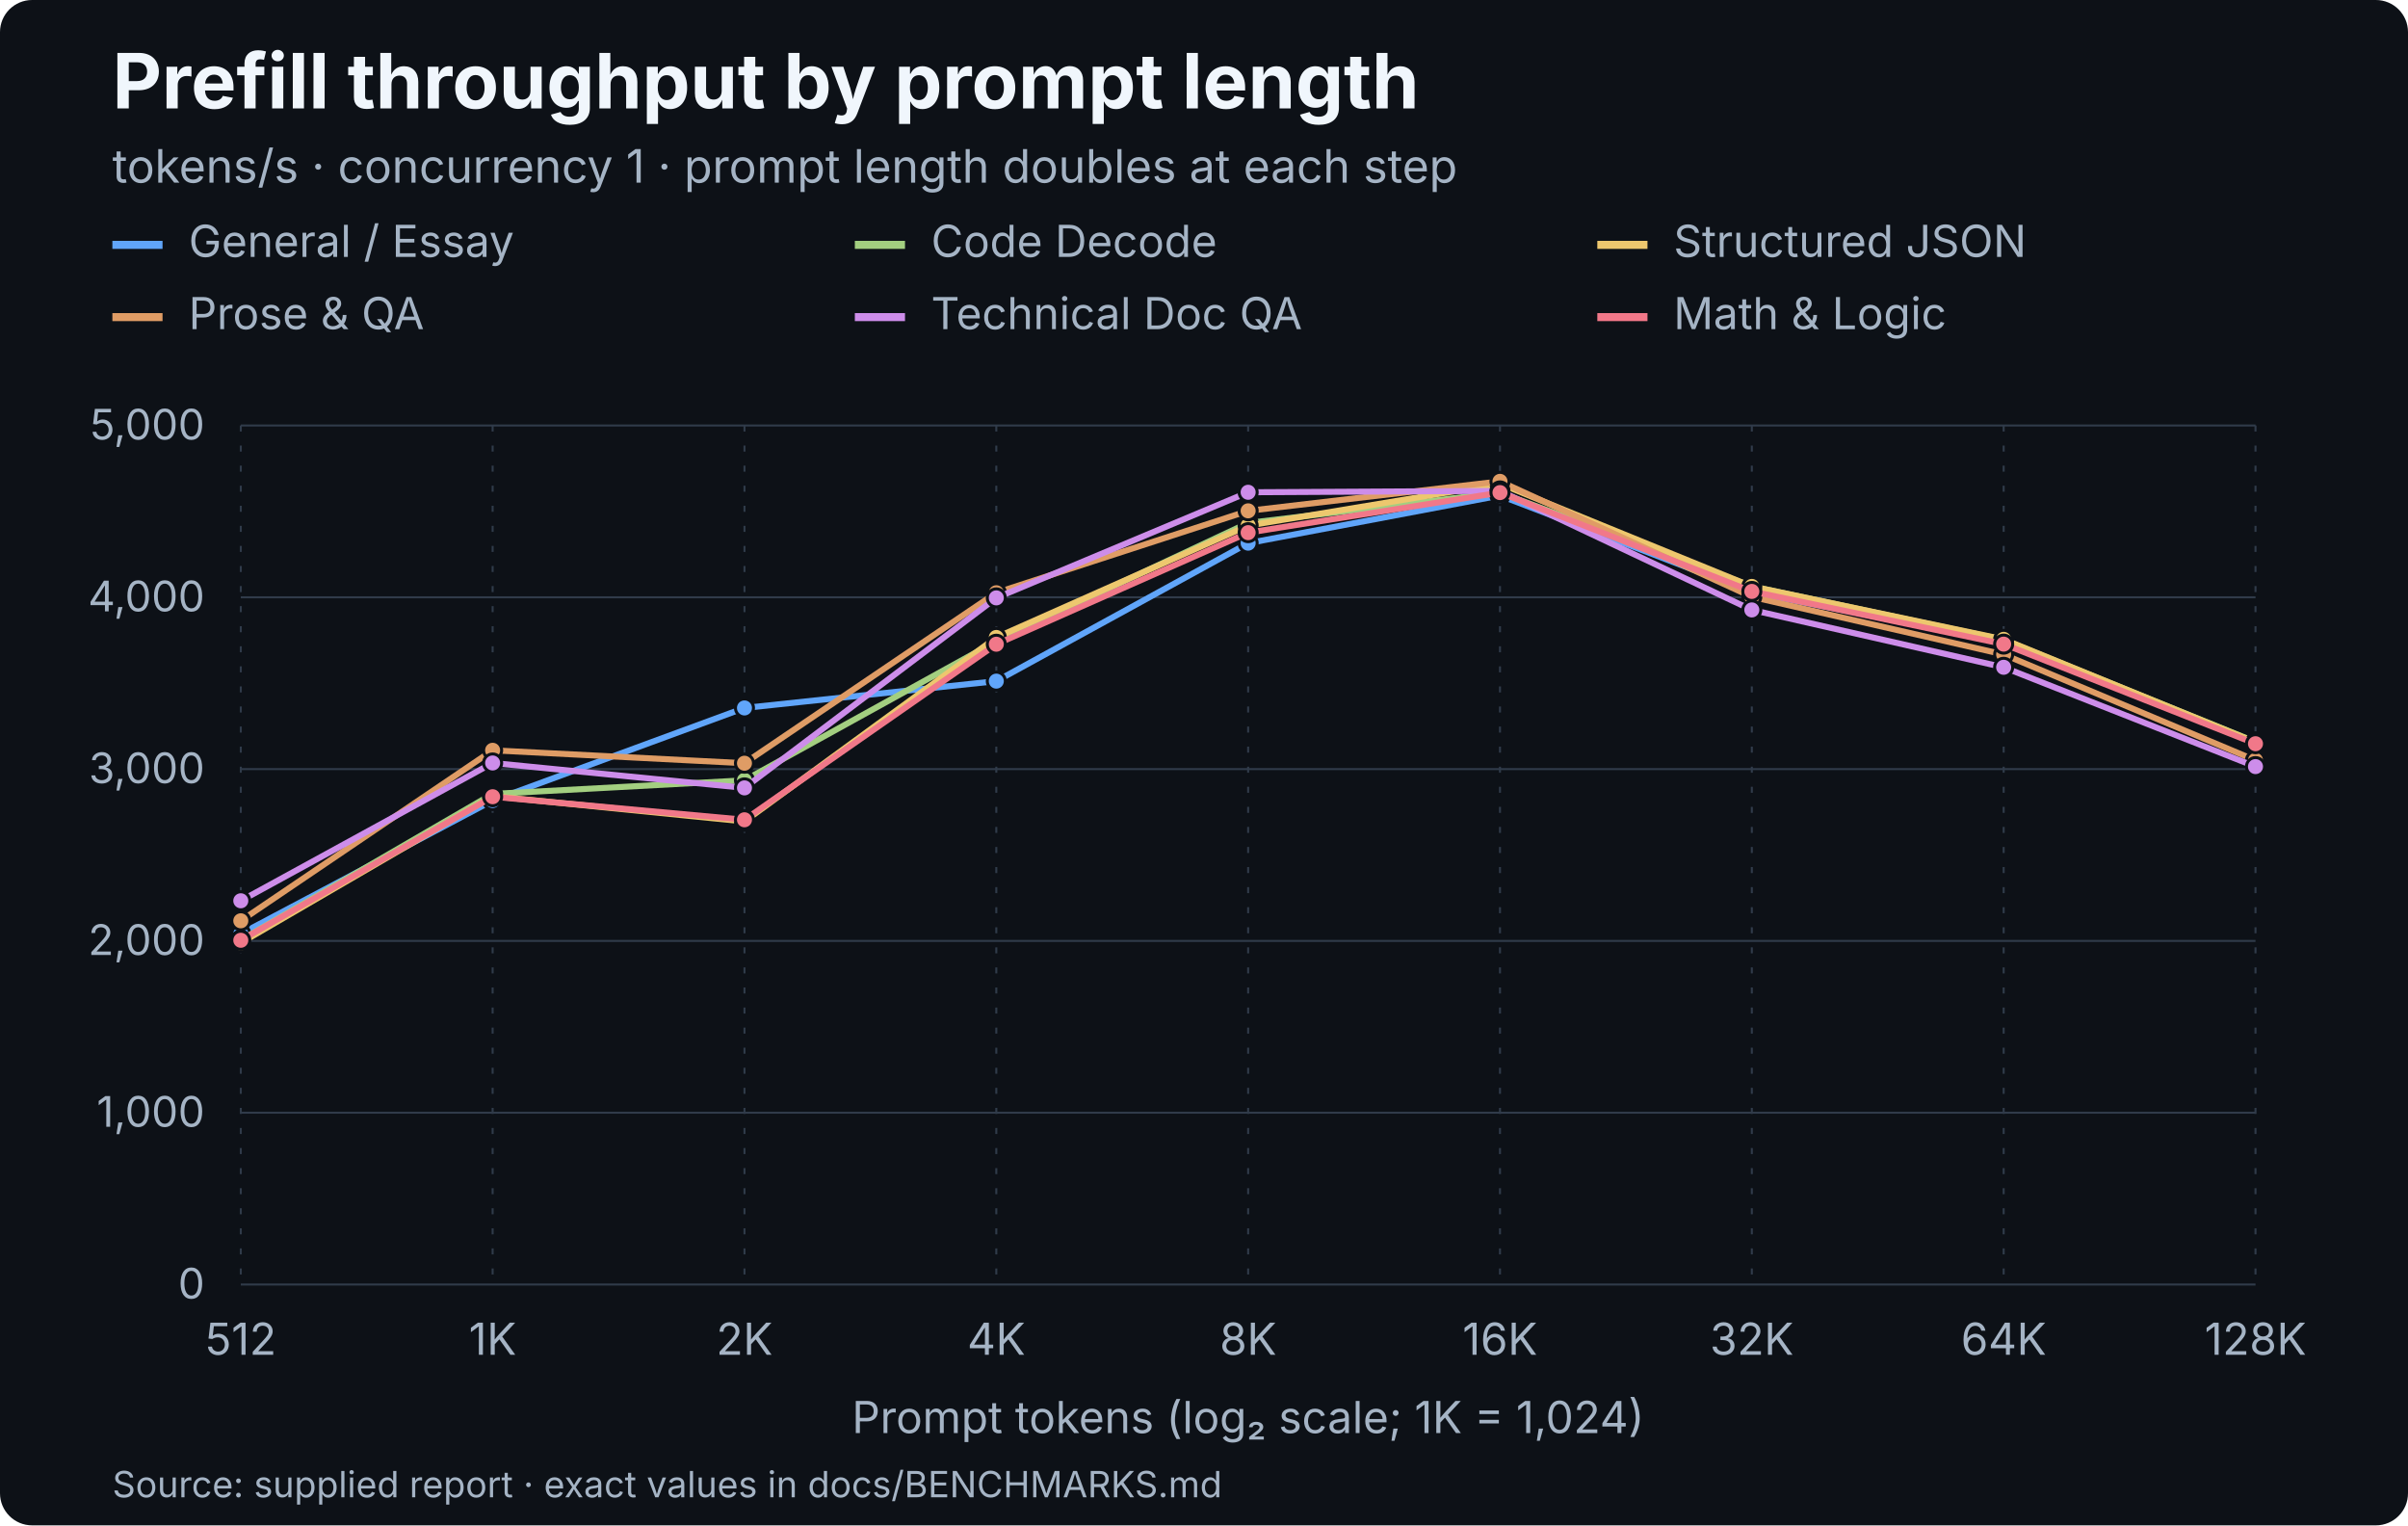
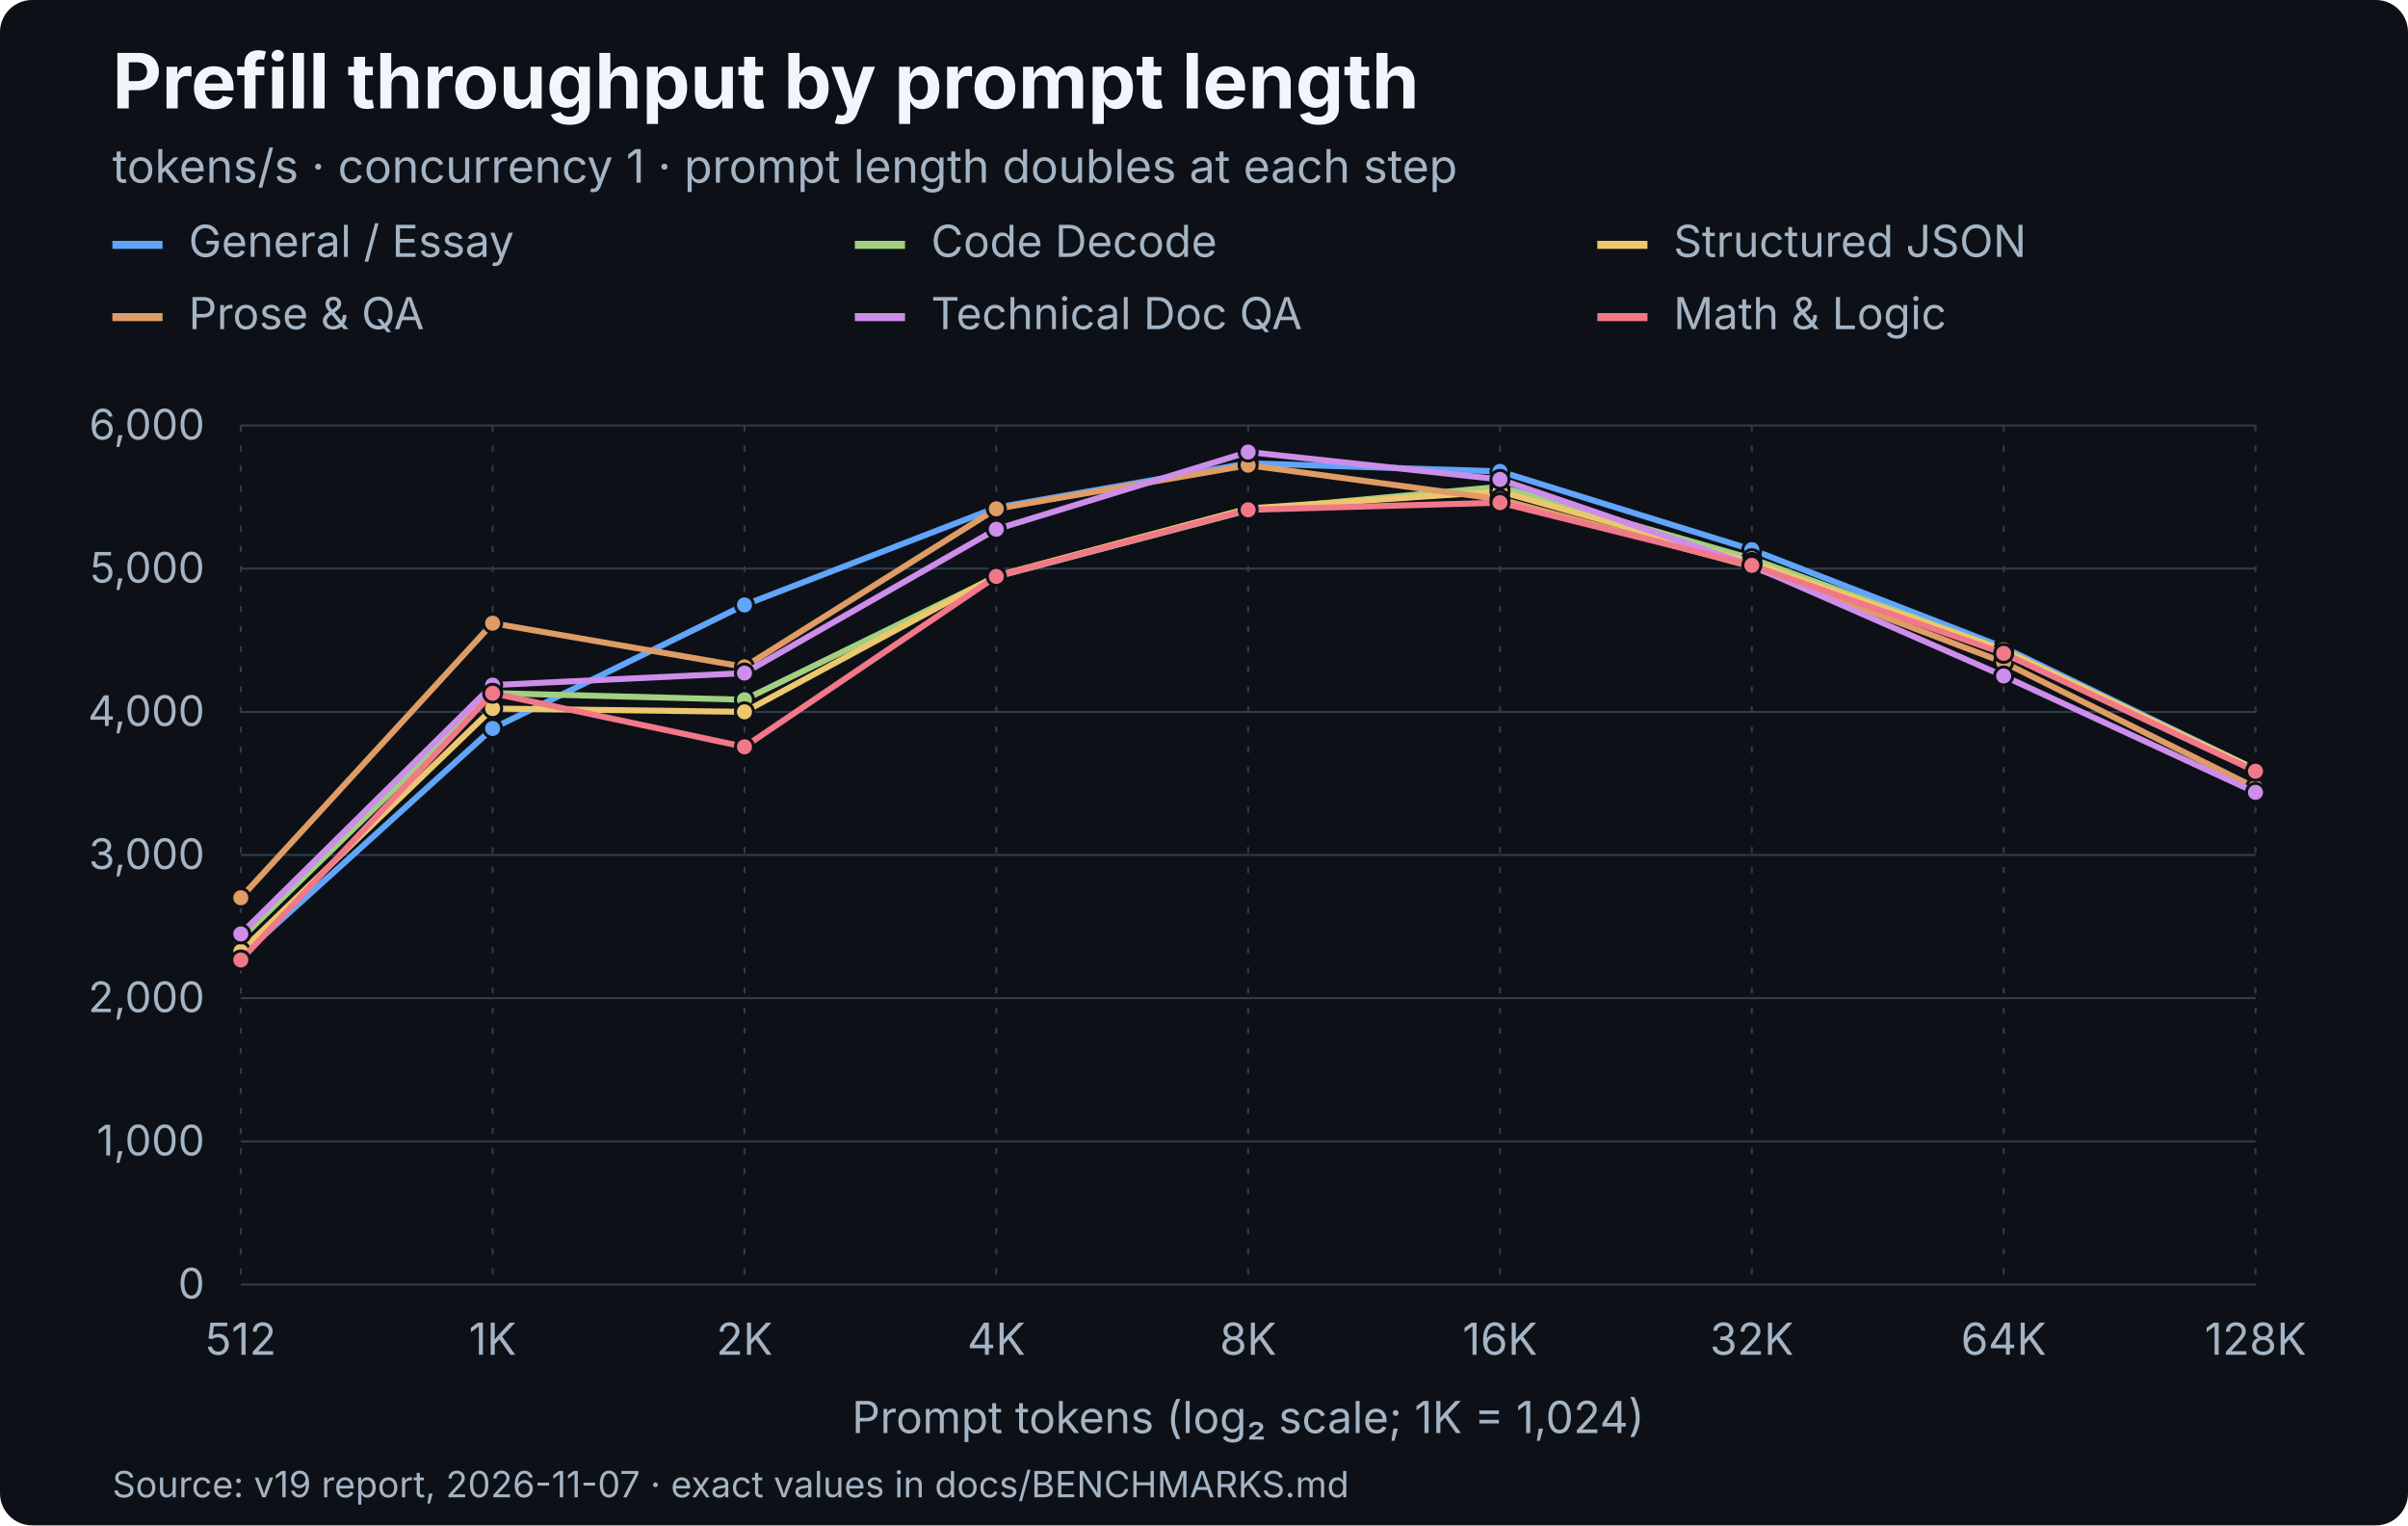
<svg xmlns="http://www.w3.org/2000/svg" width="1200" height="760" viewBox="0 0 1200 760" role="img" aria-labelledby="title desc">
  <rect width="1200" height="760" rx="16" fill="#0d1117" />
  <g font-family="-apple-system, BlinkMacSystemFont, 'Segoe UI', sans-serif">
    <text x="56.0" y="54.0" font-size="38" fill="#f0f6fc" font-weight="650" text-anchor="start">Prefill throughput by prompt length</text>
    <text x="56.0" y="91.0" font-size="23" fill="#a5b4c5" font-weight="400" text-anchor="start">tokens/s · concurrency 1 · prompt length doubles at each step</text>
    <line x1="56.0" y1="122.0" x2="81.0" y2="122.0" stroke="#60a5fa" stroke-width="4" />
    <text x="94.0" y="128.0" font-size="22" fill="#a5b4c5" font-weight="400" text-anchor="start">General / Essay</text>
    <line x1="426.0" y1="122.0" x2="451.0" y2="122.0" stroke="#a3cf80" stroke-width="4" />
    <text x="464.0" y="128.0" font-size="22" fill="#a5b4c5" font-weight="400" text-anchor="start">Code Decode</text>
    <line x1="796.0" y1="122.0" x2="821.0" y2="122.0" stroke="#edc76e" stroke-width="4" />
    <text x="834.0" y="128.0" font-size="22" fill="#a5b4c5" font-weight="400" text-anchor="start">Structured JSON</text>
    <line x1="56.0" y1="158.0" x2="81.0" y2="158.0" stroke="#df9c65" stroke-width="4" />
    <text x="94.0" y="164.0" font-size="22" fill="#a5b4c5" font-weight="400" text-anchor="start">Prose &amp; QA</text>
    <line x1="426.0" y1="158.0" x2="451.0" y2="158.0" stroke="#cd8dea" stroke-width="4" />
    <text x="464.0" y="164.0" font-size="22" fill="#a5b4c5" font-weight="400" text-anchor="start">Technical Doc QA</text>
    <line x1="796.0" y1="158.0" x2="821.0" y2="158.0" stroke="#f17889" stroke-width="4" />
    <text x="834.0" y="164.0" font-size="22" fill="#a5b4c5" font-weight="400" text-anchor="start">Math &amp; Logic</text>
    <line x1="120.0" y1="640.0" x2="1124.0" y2="640.0" stroke="#303b4a" stroke-width="1" />
    <text x="102.0" y="647.0" font-size="21" fill="#a5b4c5" font-weight="400" text-anchor="end">0</text>
-     <line x1="120.0" y1="554.4" x2="1124.0" y2="554.4" stroke="#303b4a" stroke-width="1" />
-     <text x="102.0" y="561.4" font-size="21" fill="#a5b4c5" font-weight="400" text-anchor="end">1,000</text>
-     <line x1="120.0" y1="468.8" x2="1124.0" y2="468.8" stroke="#303b4a" stroke-width="1" />
-     <text x="102.0" y="475.8" font-size="21" fill="#a5b4c5" font-weight="400" text-anchor="end">2,000</text>
-     <line x1="120.0" y1="383.2" x2="1124.0" y2="383.2" stroke="#303b4a" stroke-width="1" />
-     <text x="102.0" y="390.2" font-size="21" fill="#a5b4c5" font-weight="400" text-anchor="end">3,000</text>
-     <line x1="120.0" y1="297.6" x2="1124.0" y2="297.6" stroke="#303b4a" stroke-width="1" />
-     <text x="102.0" y="304.6" font-size="21" fill="#a5b4c5" font-weight="400" text-anchor="end">4,000</text>
+     <line x1="120.0" y1="568.7" x2="1124.0" y2="568.7" stroke="#303b4a" stroke-width="1" />
+     <text x="102.0" y="575.7" font-size="21" fill="#a5b4c5" font-weight="400" text-anchor="end">1,000</text>
+     <line x1="120.0" y1="497.3" x2="1124.0" y2="497.3" stroke="#303b4a" stroke-width="1" />
+     <text x="102.0" y="504.3" font-size="21" fill="#a5b4c5" font-weight="400" text-anchor="end">2,000</text>
+     <line x1="120.0" y1="426.0" x2="1124.0" y2="426.0" stroke="#303b4a" stroke-width="1" />
+     <text x="102.0" y="433.0" font-size="21" fill="#a5b4c5" font-weight="400" text-anchor="end">3,000</text>
+     <line x1="120.0" y1="354.7" x2="1124.0" y2="354.7" stroke="#303b4a" stroke-width="1" />
+     <text x="102.0" y="361.7" font-size="21" fill="#a5b4c5" font-weight="400" text-anchor="end">4,000</text>
+     <line x1="120.0" y1="283.3" x2="1124.0" y2="283.3" stroke="#303b4a" stroke-width="1" />
+     <text x="102.0" y="290.3" font-size="21" fill="#a5b4c5" font-weight="400" text-anchor="end">5,000</text>
    <line x1="120.0" y1="212.0" x2="1124.0" y2="212.0" stroke="#303b4a" stroke-width="1" />
-     <text x="102.0" y="219.0" font-size="21" fill="#a5b4c5" font-weight="400" text-anchor="end">5,000</text>
+     <text x="102.0" y="219.0" font-size="21" fill="#a5b4c5" font-weight="400" text-anchor="end">6,000</text>
    <line x1="120.0" y1="212.0" x2="120.0" y2="640.0" stroke="#303b4a" stroke-width="1" stroke-dasharray="3 7" />
    <text x="120.0" y="675.0" font-size="22" fill="#a5b4c5" font-weight="400" text-anchor="middle">512</text>
    <line x1="245.5" y1="212.0" x2="245.5" y2="640.0" stroke="#303b4a" stroke-width="1" stroke-dasharray="3 7" />
    <text x="245.5" y="675.0" font-size="22" fill="#a5b4c5" font-weight="400" text-anchor="middle">1K</text>
    <line x1="371.0" y1="212.0" x2="371.0" y2="640.0" stroke="#303b4a" stroke-width="1" stroke-dasharray="3 7" />
    <text x="371.0" y="675.0" font-size="22" fill="#a5b4c5" font-weight="400" text-anchor="middle">2K</text>
    <line x1="496.5" y1="212.0" x2="496.5" y2="640.0" stroke="#303b4a" stroke-width="1" stroke-dasharray="3 7" />
    <text x="496.5" y="675.0" font-size="22" fill="#a5b4c5" font-weight="400" text-anchor="middle">4K</text>
    <line x1="622.0" y1="212.0" x2="622.0" y2="640.0" stroke="#303b4a" stroke-width="1" stroke-dasharray="3 7" />
    <text x="622.0" y="675.0" font-size="22" fill="#a5b4c5" font-weight="400" text-anchor="middle">8K</text>
    <line x1="747.5" y1="212.0" x2="747.5" y2="640.0" stroke="#303b4a" stroke-width="1" stroke-dasharray="3 7" />
    <text x="747.5" y="675.0" font-size="22" fill="#a5b4c5" font-weight="400" text-anchor="middle">16K</text>
    <line x1="873.0" y1="212.0" x2="873.0" y2="640.0" stroke="#303b4a" stroke-width="1" stroke-dasharray="3 7" />
    <text x="873.0" y="675.0" font-size="22" fill="#a5b4c5" font-weight="400" text-anchor="middle">32K</text>
    <line x1="998.5" y1="212.0" x2="998.5" y2="640.0" stroke="#303b4a" stroke-width="1" stroke-dasharray="3 7" />
    <text x="998.5" y="675.0" font-size="22" fill="#a5b4c5" font-weight="400" text-anchor="middle">64K</text>
    <line x1="1124.0" y1="212.0" x2="1124.0" y2="640.0" stroke="#303b4a" stroke-width="1" stroke-dasharray="3 7" />
    <text x="1124.0" y="675.0" font-size="22" fill="#a5b4c5" font-weight="400" text-anchor="middle">128K</text>
-     <path d="M 120.00 465.31 L 245.50 398.87 L 371.00 352.73 L 496.50 339.37 L 622.00 270.62 L 747.50 246.92 L 873.00 295.08 L 998.50 319.78 L 1124.00 369.96" fill="none" stroke="#60a5fa" stroke-width="3" stroke-linejoin="round" />
-     <circle cx="120.00" cy="465.31" r="4.5" fill="#60a5fa" stroke="#0d1117" stroke-width="1.5" />
-     <circle cx="245.50" cy="398.87" r="4.5" fill="#60a5fa" stroke="#0d1117" stroke-width="1.5" />
-     <circle cx="371.00" cy="352.73" r="4.5" fill="#60a5fa" stroke="#0d1117" stroke-width="1.5" />
-     <circle cx="496.50" cy="339.37" r="4.5" fill="#60a5fa" stroke="#0d1117" stroke-width="1.5" />
-     <circle cx="622.00" cy="270.62" r="4.5" fill="#60a5fa" stroke="#0d1117" stroke-width="1.5" />
-     <circle cx="747.50" cy="246.92" r="4.5" fill="#60a5fa" stroke="#0d1117" stroke-width="1.5" />
-     <circle cx="873.00" cy="295.08" r="4.5" fill="#60a5fa" stroke="#0d1117" stroke-width="1.5" />
-     <circle cx="998.50" cy="319.78" r="4.5" fill="#60a5fa" stroke="#0d1117" stroke-width="1.5" />
-     <circle cx="1124.00" cy="369.96" r="4.5" fill="#60a5fa" stroke="#0d1117" stroke-width="1.5" />
-     <path d="M 120.00 468.38 L 245.50 395.56 L 371.00 388.79 L 496.50 319.46 L 622.00 260.56 L 747.50 245.46 L 873.00 292.12 L 998.50 318.81 L 1124.00 369.62" fill="none" stroke="#a3cf80" stroke-width="3" stroke-linejoin="round" />
-     <circle cx="120.00" cy="468.38" r="4.5" fill="#a3cf80" stroke="#0d1117" stroke-width="1.5" />
-     <circle cx="245.50" cy="395.56" r="4.5" fill="#a3cf80" stroke="#0d1117" stroke-width="1.5" />
-     <circle cx="371.00" cy="388.79" r="4.5" fill="#a3cf80" stroke="#0d1117" stroke-width="1.5" />
-     <circle cx="496.50" cy="319.46" r="4.5" fill="#a3cf80" stroke="#0d1117" stroke-width="1.5" />
-     <circle cx="622.00" cy="260.56" r="4.5" fill="#a3cf80" stroke="#0d1117" stroke-width="1.5" />
-     <circle cx="747.50" cy="245.46" r="4.5" fill="#a3cf80" stroke="#0d1117" stroke-width="1.5" />
-     <circle cx="873.00" cy="292.12" r="4.5" fill="#a3cf80" stroke="#0d1117" stroke-width="1.5" />
-     <circle cx="998.50" cy="318.81" r="4.5" fill="#a3cf80" stroke="#0d1117" stroke-width="1.5" />
-     <circle cx="1124.00" cy="369.62" r="4.5" fill="#a3cf80" stroke="#0d1117" stroke-width="1.5" />
-     <path d="M 120.00 469.78 L 245.50 396.69 L 371.00 409.28 L 496.50 317.61 L 622.00 261.88 L 747.50 241.01 L 873.00 292.18 L 998.50 318.55 L 1124.00 369.84" fill="none" stroke="#edc76e" stroke-width="3" stroke-linejoin="round" />
-     <circle cx="120.00" cy="469.78" r="4.5" fill="#edc76e" stroke="#0d1117" stroke-width="1.5" />
-     <circle cx="245.50" cy="396.69" r="4.5" fill="#edc76e" stroke="#0d1117" stroke-width="1.5" />
-     <circle cx="371.00" cy="409.28" r="4.5" fill="#edc76e" stroke="#0d1117" stroke-width="1.5" />
-     <circle cx="496.50" cy="317.61" r="4.5" fill="#edc76e" stroke="#0d1117" stroke-width="1.5" />
-     <circle cx="622.00" cy="261.88" r="4.5" fill="#edc76e" stroke="#0d1117" stroke-width="1.5" />
-     <circle cx="747.50" cy="241.01" r="4.5" fill="#edc76e" stroke="#0d1117" stroke-width="1.5" />
-     <circle cx="873.00" cy="292.18" r="4.5" fill="#edc76e" stroke="#0d1117" stroke-width="1.5" />
-     <circle cx="998.50" cy="318.55" r="4.5" fill="#edc76e" stroke="#0d1117" stroke-width="1.5" />
-     <circle cx="1124.00" cy="369.84" r="4.5" fill="#edc76e" stroke="#0d1117" stroke-width="1.5" />
-     <path d="M 120.00 458.78 L 245.50 373.83 L 371.00 380.27 L 496.50 295.34 L 622.00 254.52 L 747.50 239.83 L 873.00 297.38 L 998.50 326.08 L 1124.00 378.82" fill="none" stroke="#df9c65" stroke-width="3" stroke-linejoin="round" />
-     <circle cx="120.00" cy="458.78" r="4.5" fill="#df9c65" stroke="#0d1117" stroke-width="1.5" />
-     <circle cx="245.50" cy="373.83" r="4.5" fill="#df9c65" stroke="#0d1117" stroke-width="1.5" />
-     <circle cx="371.00" cy="380.27" r="4.5" fill="#df9c65" stroke="#0d1117" stroke-width="1.5" />
-     <circle cx="496.50" cy="295.34" r="4.5" fill="#df9c65" stroke="#0d1117" stroke-width="1.5" />
-     <circle cx="622.00" cy="254.52" r="4.5" fill="#df9c65" stroke="#0d1117" stroke-width="1.5" />
-     <circle cx="747.50" cy="239.83" r="4.5" fill="#df9c65" stroke="#0d1117" stroke-width="1.5" />
-     <circle cx="873.00" cy="297.38" r="4.5" fill="#df9c65" stroke="#0d1117" stroke-width="1.5" />
-     <circle cx="998.50" cy="326.08" r="4.5" fill="#df9c65" stroke="#0d1117" stroke-width="1.5" />
-     <circle cx="1124.00" cy="378.82" r="4.5" fill="#df9c65" stroke="#0d1117" stroke-width="1.5" />
-     <path d="M 120.00 448.81 L 245.50 380.15 L 371.00 392.56 L 496.50 297.89 L 622.00 245.27 L 747.50 244.59 L 873.00 303.89 L 998.50 332.47 L 1124.00 381.95" fill="none" stroke="#cd8dea" stroke-width="3" stroke-linejoin="round" />
-     <circle cx="120.00" cy="448.81" r="4.5" fill="#cd8dea" stroke="#0d1117" stroke-width="1.5" />
-     <circle cx="245.50" cy="380.15" r="4.5" fill="#cd8dea" stroke="#0d1117" stroke-width="1.5" />
-     <circle cx="371.00" cy="392.56" r="4.5" fill="#cd8dea" stroke="#0d1117" stroke-width="1.5" />
-     <circle cx="496.50" cy="297.89" r="4.5" fill="#cd8dea" stroke="#0d1117" stroke-width="1.5" />
-     <circle cx="622.00" cy="245.27" r="4.5" fill="#cd8dea" stroke="#0d1117" stroke-width="1.5" />
-     <circle cx="747.50" cy="244.59" r="4.5" fill="#cd8dea" stroke="#0d1117" stroke-width="1.5" />
-     <circle cx="873.00" cy="303.89" r="4.5" fill="#cd8dea" stroke="#0d1117" stroke-width="1.5" />
-     <circle cx="998.50" cy="332.47" r="4.5" fill="#cd8dea" stroke="#0d1117" stroke-width="1.5" />
-     <circle cx="1124.00" cy="381.95" r="4.5" fill="#cd8dea" stroke="#0d1117" stroke-width="1.5" />
-     <path d="M 120.00 468.49 L 245.50 396.96 L 371.00 408.45 L 496.50 320.98 L 622.00 265.39 L 747.50 245.43 L 873.00 294.67 L 998.50 320.93 L 1124.00 370.55" fill="none" stroke="#f17889" stroke-width="3" stroke-linejoin="round" />
-     <circle cx="120.00" cy="468.49" r="4.5" fill="#f17889" stroke="#0d1117" stroke-width="1.5" />
-     <circle cx="245.50" cy="396.96" r="4.5" fill="#f17889" stroke="#0d1117" stroke-width="1.5" />
-     <circle cx="371.00" cy="408.45" r="4.5" fill="#f17889" stroke="#0d1117" stroke-width="1.5" />
-     <circle cx="496.50" cy="320.98" r="4.5" fill="#f17889" stroke="#0d1117" stroke-width="1.5" />
-     <circle cx="622.00" cy="265.39" r="4.5" fill="#f17889" stroke="#0d1117" stroke-width="1.5" />
-     <circle cx="747.50" cy="245.43" r="4.5" fill="#f17889" stroke="#0d1117" stroke-width="1.5" />
-     <circle cx="873.00" cy="294.67" r="4.5" fill="#f17889" stroke="#0d1117" stroke-width="1.5" />
-     <circle cx="998.50" cy="320.93" r="4.5" fill="#f17889" stroke="#0d1117" stroke-width="1.5" />
-     <circle cx="1124.00" cy="370.55" r="4.5" fill="#f17889" stroke="#0d1117" stroke-width="1.5" />
+     <path d="M 120.00 476.52 L 245.50 362.96 L 371.00 301.41 L 496.50 252.91 L 622.00 230.82 L 747.50 234.89 L 873.00 273.87 L 998.50 322.55 L 1124.00 383.34" fill="none" stroke="#60a5fa" stroke-width="3" stroke-linejoin="round" />
+     <circle cx="120.00" cy="476.52" r="4.5" fill="#60a5fa" stroke="#0d1117" stroke-width="1.5" />
+     <circle cx="245.50" cy="362.96" r="4.5" fill="#60a5fa" stroke="#0d1117" stroke-width="1.5" />
+     <circle cx="371.00" cy="301.41" r="4.5" fill="#60a5fa" stroke="#0d1117" stroke-width="1.5" />
+     <circle cx="496.50" cy="252.91" r="4.5" fill="#60a5fa" stroke="#0d1117" stroke-width="1.5" />
+     <circle cx="622.00" cy="230.82" r="4.5" fill="#60a5fa" stroke="#0d1117" stroke-width="1.5" />
+     <circle cx="747.50" cy="234.89" r="4.5" fill="#60a5fa" stroke="#0d1117" stroke-width="1.5" />
+     <circle cx="873.00" cy="273.87" r="4.5" fill="#60a5fa" stroke="#0d1117" stroke-width="1.5" />
+     <circle cx="998.50" cy="322.55" r="4.5" fill="#60a5fa" stroke="#0d1117" stroke-width="1.5" />
+     <circle cx="1124.00" cy="383.34" r="4.5" fill="#60a5fa" stroke="#0d1117" stroke-width="1.5" />
+     <path d="M 120.00 467.68 L 245.50 345.33 L 371.00 348.63 L 496.50 287.32 L 622.00 254.19 L 747.50 242.53 L 873.00 278.36 L 998.50 323.84 L 1124.00 383.37" fill="none" stroke="#a3cf80" stroke-width="3" stroke-linejoin="round" />
+     <circle cx="120.00" cy="467.68" r="4.5" fill="#a3cf80" stroke="#0d1117" stroke-width="1.5" />
+     <circle cx="245.50" cy="345.33" r="4.5" fill="#a3cf80" stroke="#0d1117" stroke-width="1.5" />
+     <circle cx="371.00" cy="348.63" r="4.5" fill="#a3cf80" stroke="#0d1117" stroke-width="1.5" />
+     <circle cx="496.50" cy="287.32" r="4.5" fill="#a3cf80" stroke="#0d1117" stroke-width="1.5" />
+     <circle cx="622.00" cy="254.19" r="4.5" fill="#a3cf80" stroke="#0d1117" stroke-width="1.5" />
+     <circle cx="747.50" cy="242.53" r="4.5" fill="#a3cf80" stroke="#0d1117" stroke-width="1.5" />
+     <circle cx="873.00" cy="278.36" r="4.5" fill="#a3cf80" stroke="#0d1117" stroke-width="1.5" />
+     <circle cx="998.50" cy="323.84" r="4.5" fill="#a3cf80" stroke="#0d1117" stroke-width="1.5" />
+     <circle cx="1124.00" cy="383.37" r="4.5" fill="#a3cf80" stroke="#0d1117" stroke-width="1.5" />
+     <path d="M 120.00 474.07 L 245.50 353.02 L 371.00 354.67 L 496.50 286.90 L 622.00 253.32 L 747.50 244.85 L 873.00 280.25 L 998.50 323.78 L 1124.00 383.48" fill="none" stroke="#edc76e" stroke-width="3" stroke-linejoin="round" />
+     <circle cx="120.00" cy="474.07" r="4.5" fill="#edc76e" stroke="#0d1117" stroke-width="1.5" />
+     <circle cx="245.50" cy="353.02" r="4.5" fill="#edc76e" stroke="#0d1117" stroke-width="1.5" />
+     <circle cx="371.00" cy="354.67" r="4.5" fill="#edc76e" stroke="#0d1117" stroke-width="1.5" />
+     <circle cx="496.50" cy="286.90" r="4.5" fill="#edc76e" stroke="#0d1117" stroke-width="1.5" />
+     <circle cx="622.00" cy="253.32" r="4.5" fill="#edc76e" stroke="#0d1117" stroke-width="1.5" />
+     <circle cx="747.50" cy="244.85" r="4.5" fill="#edc76e" stroke="#0d1117" stroke-width="1.5" />
+     <circle cx="873.00" cy="280.25" r="4.5" fill="#edc76e" stroke="#0d1117" stroke-width="1.5" />
+     <circle cx="998.50" cy="323.78" r="4.5" fill="#edc76e" stroke="#0d1117" stroke-width="1.5" />
+     <circle cx="1124.00" cy="383.48" r="4.5" fill="#edc76e" stroke="#0d1117" stroke-width="1.5" />
+     <path d="M 120.00 447.31 L 245.50 310.52 L 371.00 332.25 L 496.50 253.51 L 622.00 231.78 L 747.50 248.75 L 873.00 282.36 L 998.50 329.99 L 1124.00 392.47" fill="none" stroke="#df9c65" stroke-width="3" stroke-linejoin="round" />
+     <circle cx="120.00" cy="447.31" r="4.5" fill="#df9c65" stroke="#0d1117" stroke-width="1.5" />
+     <circle cx="245.50" cy="310.52" r="4.5" fill="#df9c65" stroke="#0d1117" stroke-width="1.5" />
+     <circle cx="371.00" cy="332.25" r="4.5" fill="#df9c65" stroke="#0d1117" stroke-width="1.5" />
+     <circle cx="496.50" cy="253.51" r="4.5" fill="#df9c65" stroke="#0d1117" stroke-width="1.5" />
+     <circle cx="622.00" cy="231.78" r="4.5" fill="#df9c65" stroke="#0d1117" stroke-width="1.5" />
+     <circle cx="747.50" cy="248.75" r="4.5" fill="#df9c65" stroke="#0d1117" stroke-width="1.5" />
+     <circle cx="873.00" cy="282.36" r="4.5" fill="#df9c65" stroke="#0d1117" stroke-width="1.5" />
+     <circle cx="998.50" cy="329.99" r="4.5" fill="#df9c65" stroke="#0d1117" stroke-width="1.5" />
+     <circle cx="1124.00" cy="392.47" r="4.5" fill="#df9c65" stroke="#0d1117" stroke-width="1.5" />
+     <path d="M 120.00 465.33 L 245.50 341.34 L 371.00 335.36 L 496.50 263.69 L 622.00 225.21 L 747.50 238.86 L 873.00 281.82 L 998.50 336.80 L 1124.00 394.79" fill="none" stroke="#cd8dea" stroke-width="3" stroke-linejoin="round" />
+     <circle cx="120.00" cy="465.33" r="4.5" fill="#cd8dea" stroke="#0d1117" stroke-width="1.5" />
+     <circle cx="245.50" cy="341.34" r="4.5" fill="#cd8dea" stroke="#0d1117" stroke-width="1.5" />
+     <circle cx="371.00" cy="335.36" r="4.5" fill="#cd8dea" stroke="#0d1117" stroke-width="1.5" />
+     <circle cx="496.50" cy="263.69" r="4.5" fill="#cd8dea" stroke="#0d1117" stroke-width="1.5" />
+     <circle cx="622.00" cy="225.21" r="4.5" fill="#cd8dea" stroke="#0d1117" stroke-width="1.5" />
+     <circle cx="747.50" cy="238.86" r="4.5" fill="#cd8dea" stroke="#0d1117" stroke-width="1.5" />
+     <circle cx="873.00" cy="281.82" r="4.5" fill="#cd8dea" stroke="#0d1117" stroke-width="1.5" />
+     <circle cx="998.50" cy="336.80" r="4.5" fill="#cd8dea" stroke="#0d1117" stroke-width="1.5" />
+     <circle cx="1124.00" cy="394.79" r="4.5" fill="#cd8dea" stroke="#0d1117" stroke-width="1.5" />
+     <path d="M 120.00 478.30 L 245.50 345.41 L 371.00 372.09 L 496.50 287.19 L 622.00 254.00 L 747.50 250.44 L 873.00 281.69 L 998.50 325.54 L 1124.00 384.26" fill="none" stroke="#f17889" stroke-width="3" stroke-linejoin="round" />
+     <circle cx="120.00" cy="478.30" r="4.5" fill="#f17889" stroke="#0d1117" stroke-width="1.5" />
+     <circle cx="245.50" cy="345.41" r="4.5" fill="#f17889" stroke="#0d1117" stroke-width="1.5" />
+     <circle cx="371.00" cy="372.09" r="4.5" fill="#f17889" stroke="#0d1117" stroke-width="1.5" />
+     <circle cx="496.50" cy="287.19" r="4.5" fill="#f17889" stroke="#0d1117" stroke-width="1.5" />
+     <circle cx="622.00" cy="254.00" r="4.5" fill="#f17889" stroke="#0d1117" stroke-width="1.5" />
+     <circle cx="747.50" cy="250.44" r="4.5" fill="#f17889" stroke="#0d1117" stroke-width="1.5" />
+     <circle cx="873.00" cy="281.69" r="4.5" fill="#f17889" stroke="#0d1117" stroke-width="1.5" />
+     <circle cx="998.50" cy="325.54" r="4.5" fill="#f17889" stroke="#0d1117" stroke-width="1.5" />
+     <circle cx="1124.00" cy="384.26" r="4.5" fill="#f17889" stroke="#0d1117" stroke-width="1.5" />
    <text x="622.0" y="714.0" font-size="22" fill="#a5b4c5" font-weight="400" text-anchor="middle">Prompt tokens (log₂ scale; 1K = 1,024)</text>
-     <text x="56.0" y="746.0" font-size="18" fill="#a5b4c5" font-weight="400" text-anchor="start">Source: supplied report · exact values in docs/BENCHMARKS.md</text>
+     <text x="56.0" y="746.0" font-size="18" fill="#a5b4c5" font-weight="400" text-anchor="start">Source: v19 report, 2026-11-07 · exact values in docs/BENCHMARKS.md</text>
  </g>
</svg>
